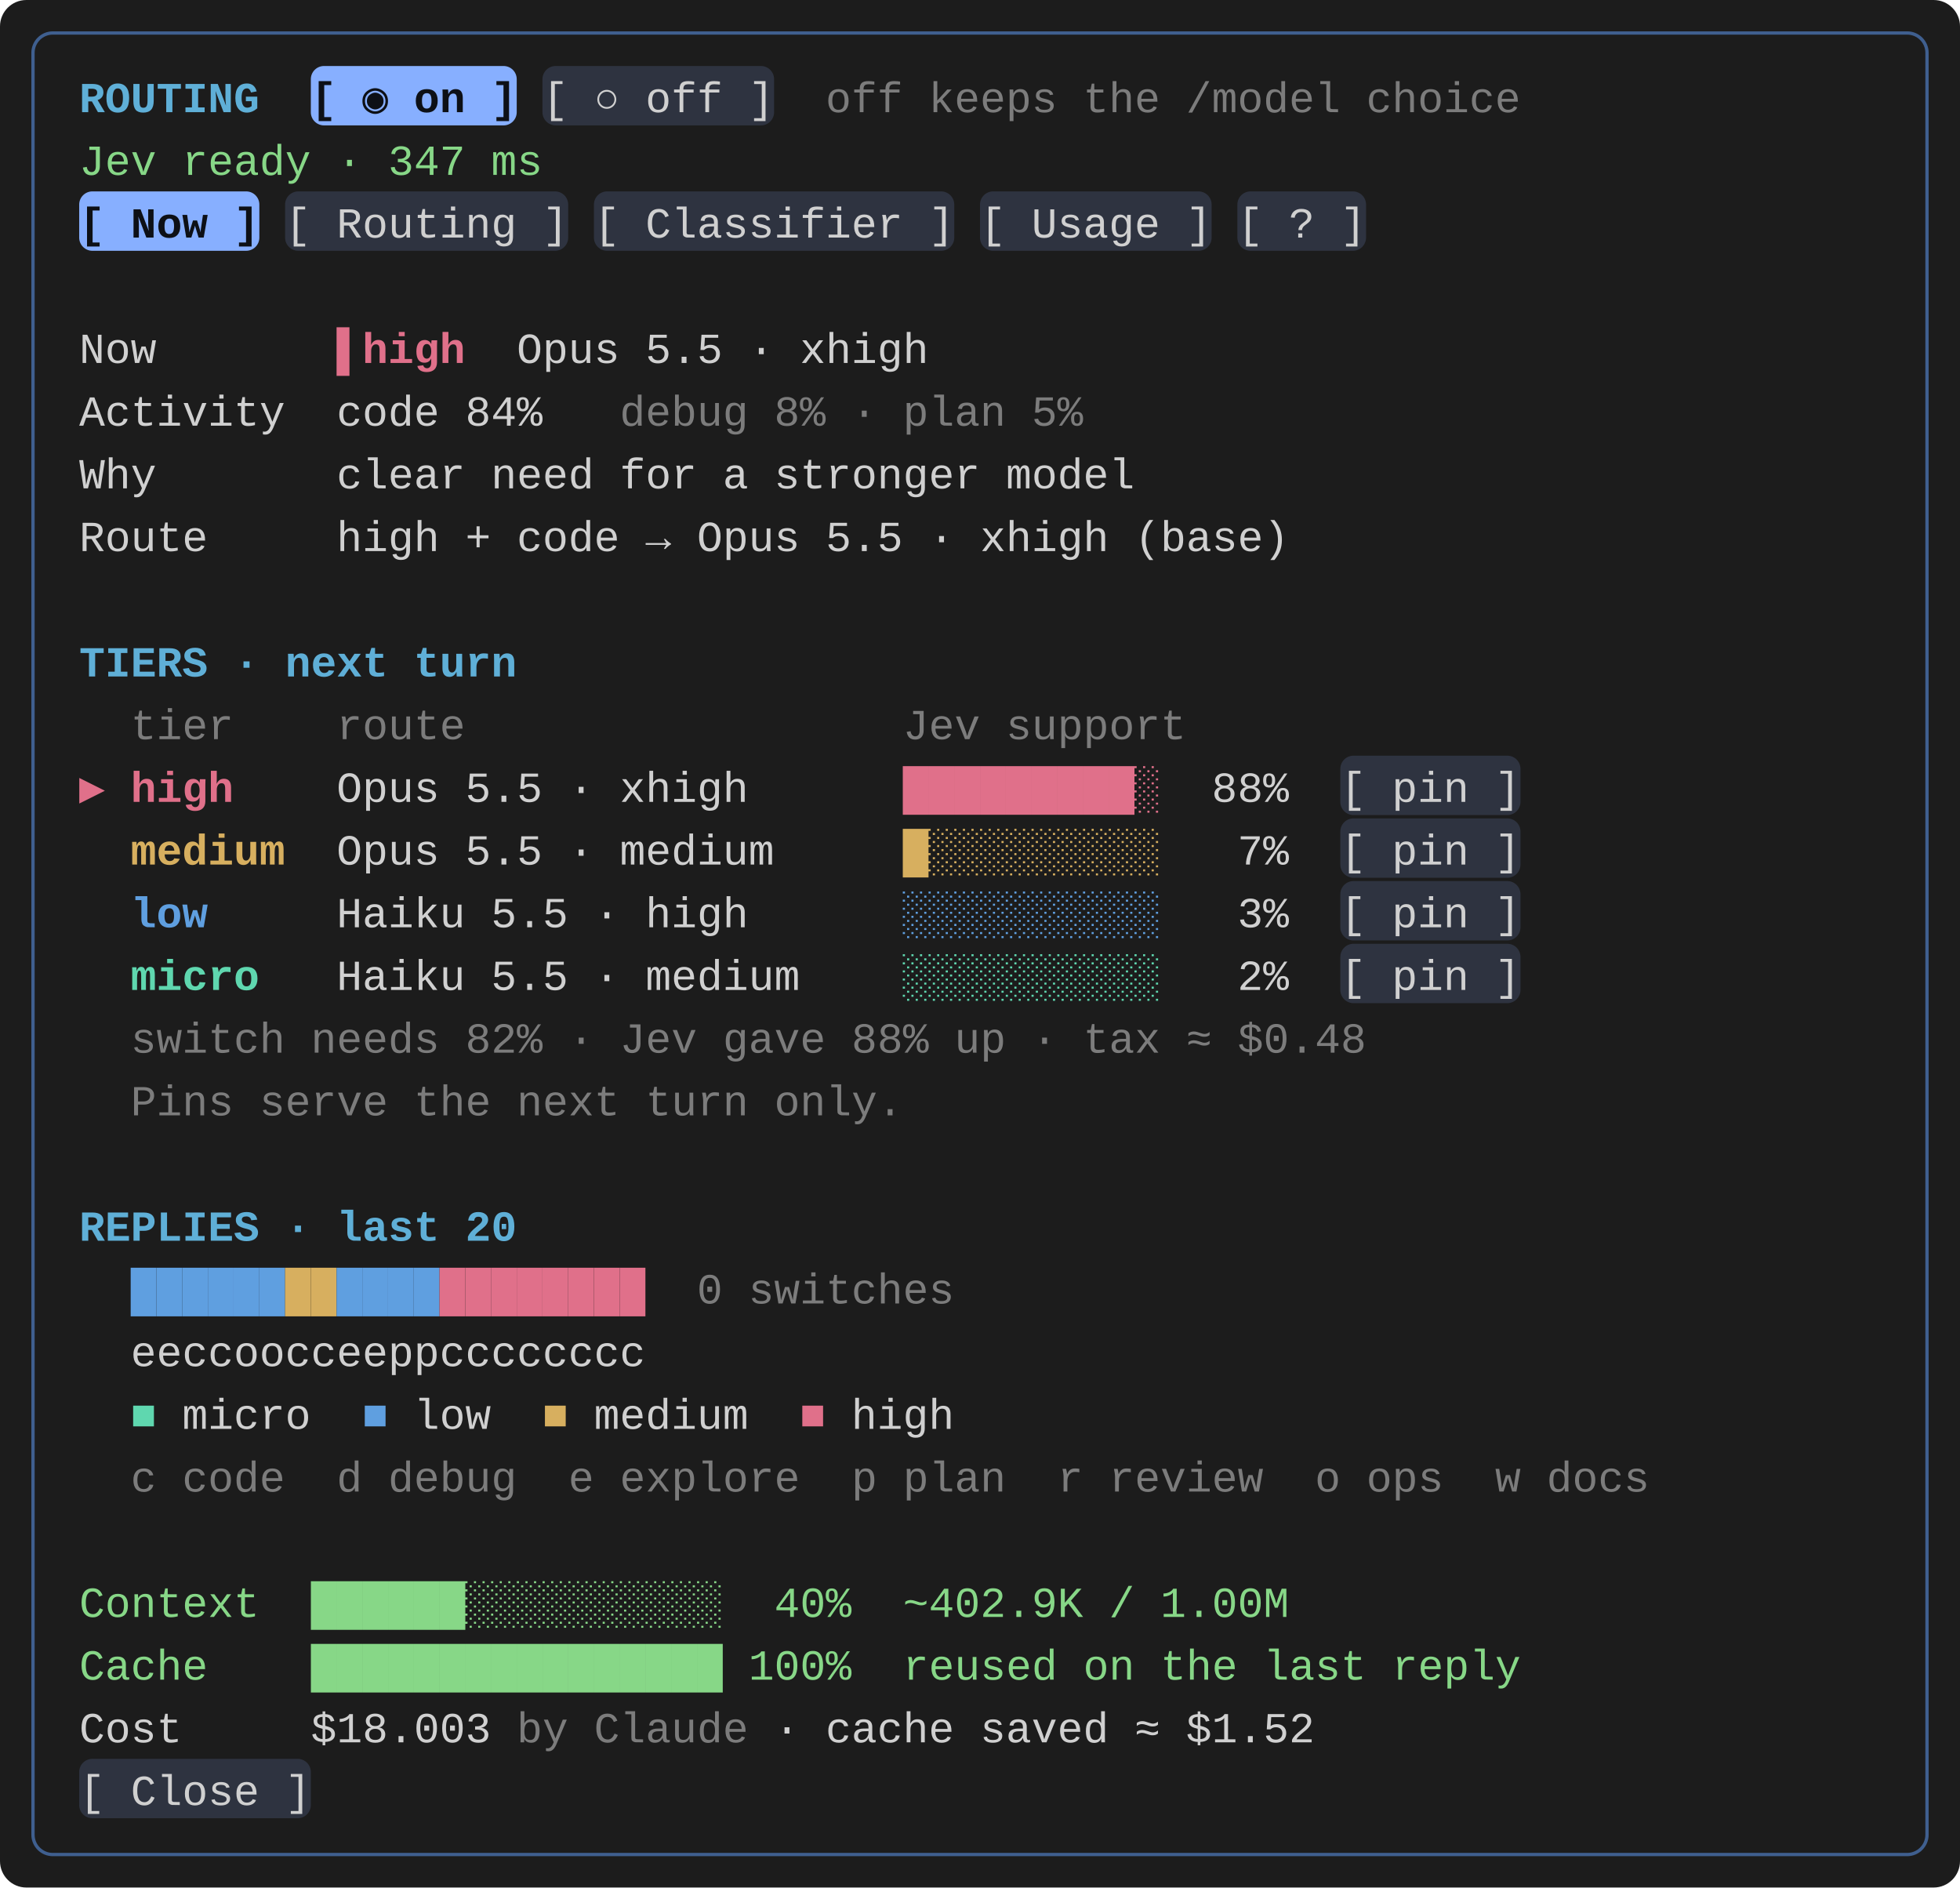
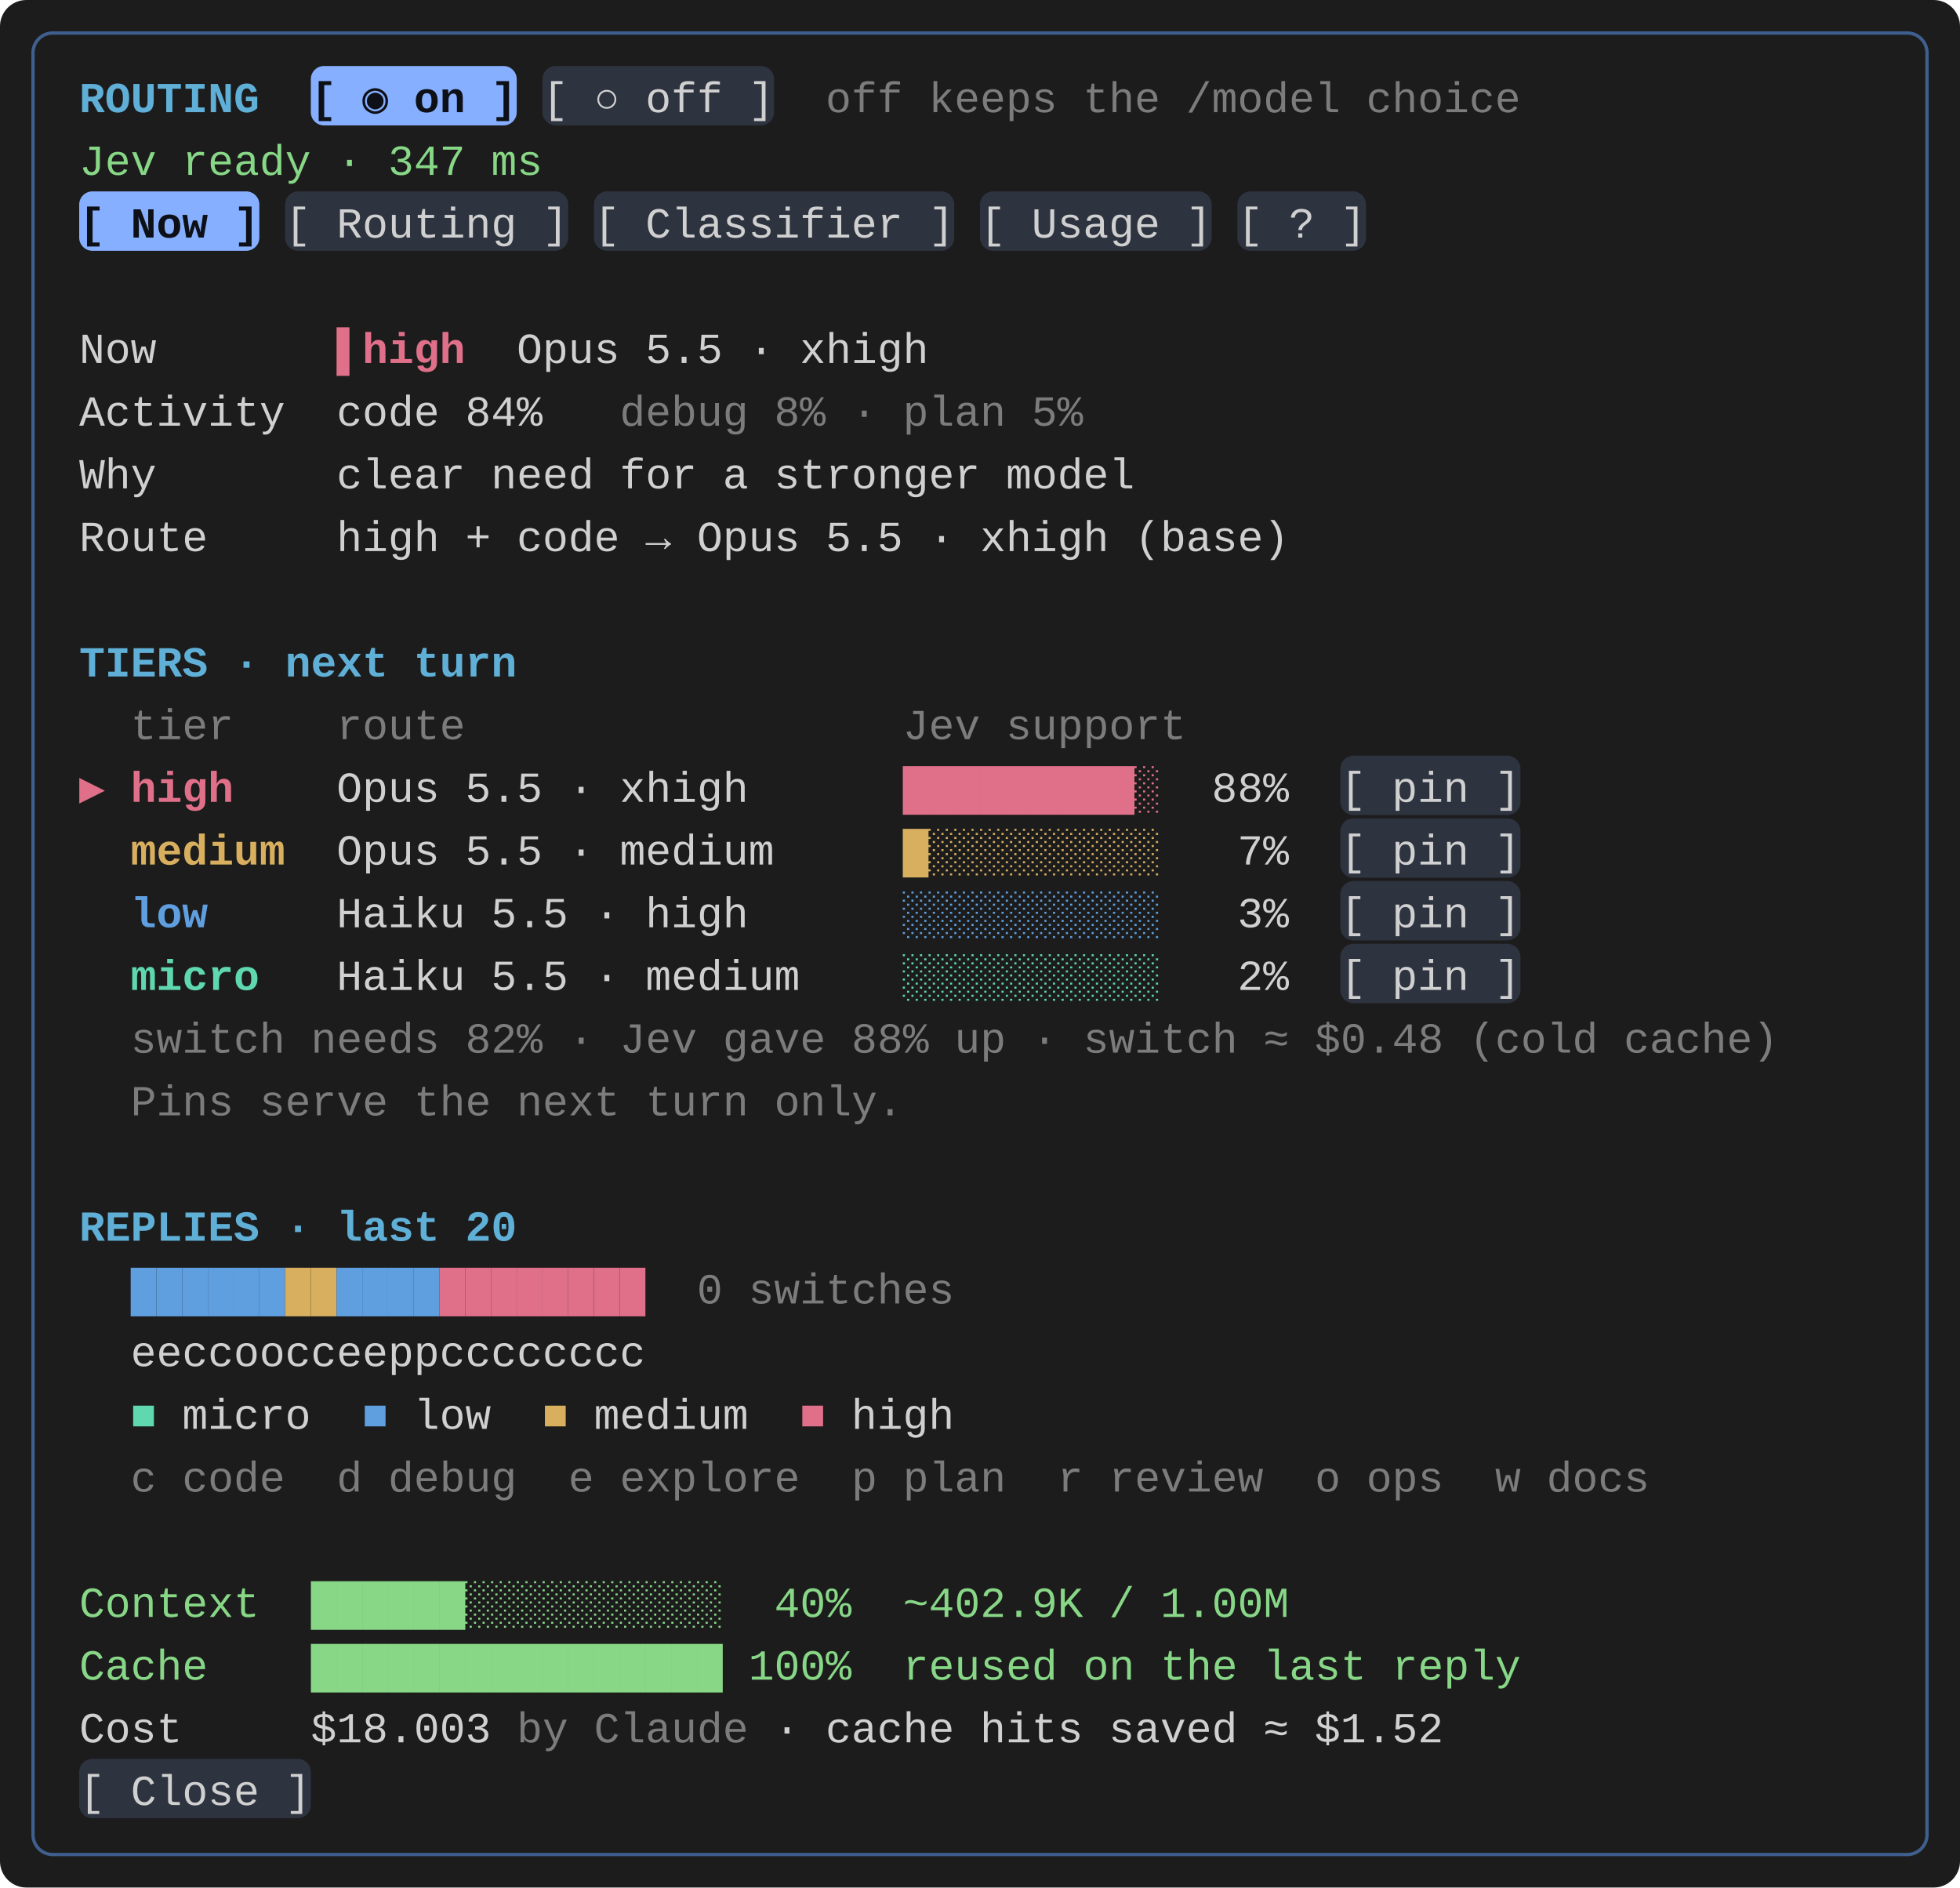
<svg xmlns="http://www.w3.org/2000/svg" viewBox="0 0 594 572" role="img" aria-labelledby="title desc">
  <style>
    text { font-family: ui-monospace, SFMono-Regular, Menlo, Consolas, 'Liberation Mono', monospace; font-size: 13px; }
    .cap { font-family: system-ui, -apple-system, 'Segoe UI', sans-serif; font-size: 12px; fill: #9a988f; }
  </style>
  <rect width="594" height="572" rx="8" fill="#1c1c1c" />
  <rect x="10" y="10" width="574" height="552" rx="6" fill="none" stroke="#3f5f8f" />
  <text x="24.0" y="34" fill="#5fafd7" font-weight="700" xml:space="preserve">ROUTING</text>
  <rect x="94.2" y="20" width="62.4" height="18" rx="4" fill="#87afff" />
  <text x="94.2" y="34" fill="#0d1016" font-weight="700" xml:space="preserve">[ ◉ on ]</text>
  <rect x="164.4" y="20" width="70.2" height="18" rx="4" fill="#2e3340" />
  <text x="164.4" y="34" fill="#d0d0d0" xml:space="preserve">[ ○ off ]</text>
  <text x="234.6" y="34" fill="#7c7c7c" xml:space="preserve">  off keeps the /model choice</text>
  <text x="24.0" y="53" fill="#87d787" xml:space="preserve">Jev ready · 347 ms</text>
  <rect x="24.0" y="58" width="54.6" height="18" rx="4" fill="#87afff" />
  <text x="24.0" y="72" fill="#0d1016" font-weight="700" xml:space="preserve">[ Now ]</text>
  <rect x="86.4" y="58" width="85.8" height="18" rx="4" fill="#2e3340" />
  <text x="86.4" y="72" fill="#d0d0d0" xml:space="preserve">[ Routing ]</text>
  <rect x="180.0" y="58" width="109.2" height="18" rx="4" fill="#2e3340" />
  <text x="180.0" y="72" fill="#d0d0d0" xml:space="preserve">[ Classifier ]</text>
  <rect x="297.0" y="58" width="70.2" height="18" rx="4" fill="#2e3340" />
  <text x="297.0" y="72" fill="#d0d0d0" xml:space="preserve">[ Usage ]</text>
  <rect x="375.0" y="58" width="39.0" height="18" rx="4" fill="#2e3340" />
  <text x="375.0" y="72" fill="#d0d0d0" xml:space="preserve">[ ? ]</text>
  <text x="24.0" y="110" fill="#d0d0d0" xml:space="preserve">Now       </text>
  <text x="102.0" y="110" fill="#e0708a" font-weight="700" xml:space="preserve">▌high  </text>
  <text x="156.6" y="110" fill="#d0d0d0" xml:space="preserve">Opus 5.5 · xhigh</text>
  <text x="24.0" y="129" fill="#d0d0d0" xml:space="preserve">Activity  </text>
  <text x="102.0" y="129" fill="#d0d0d0" xml:space="preserve">code 84%</text>
  <text x="164.4" y="129" fill="#7c7c7c" xml:space="preserve">   debug 8% · plan 5%</text>
  <text x="24.0" y="148" fill="#d0d0d0" xml:space="preserve">Why       </text>
  <text x="102.0" y="148" fill="#d0d0d0" xml:space="preserve">clear need for a stronger model</text>
  <text x="24.0" y="167" fill="#d0d0d0" xml:space="preserve">Route     </text>
  <text x="102.0" y="167" fill="#d0d0d0" xml:space="preserve">high + code → Opus 5.5 · xhigh (base)</text>
  <text x="24.0" y="205" fill="#5fafd7" font-weight="700" xml:space="preserve">TIERS · next turn</text>
  <text x="24.0" y="224" fill="#7c7c7c" xml:space="preserve">  tier    route                 Jev support</text>
  <text x="24.0" y="243" fill="#e0708a" font-weight="700" xml:space="preserve">▶ </text>
  <text x="39.6" y="243" fill="#e0708a" font-weight="700" xml:space="preserve">high    </text>
  <text x="102.0" y="243" fill="#d0d0d0" xml:space="preserve">Opus 5.5 · xhigh      </text>
  <text x="273.6" y="243" fill="#e0708a" xml:space="preserve">█████████░</text>
  <text x="351.6" y="243" fill="#d0d0d0" xml:space="preserve">  88%  </text>
  <rect x="406.2" y="229" width="54.6" height="18" rx="4" fill="#2e3340" />
  <text x="406.2" y="243" fill="#d0d0d0" xml:space="preserve">[ pin ]</text>
  <text x="39.6" y="262" fill="#d7af5f" font-weight="700" xml:space="preserve">medium  </text>
  <text x="102.0" y="262" fill="#d0d0d0" xml:space="preserve">Opus 5.5 · medium     </text>
  <text x="273.6" y="262" fill="#d7af5f" xml:space="preserve">█░░░░░░░░░</text>
  <text x="351.6" y="262" fill="#d0d0d0" xml:space="preserve">   7%  </text>
  <rect x="406.2" y="248" width="54.6" height="18" rx="4" fill="#2e3340" />
  <text x="406.2" y="262" fill="#d0d0d0" xml:space="preserve">[ pin ]</text>
  <text x="39.6" y="281" fill="#5f9fe0" font-weight="700" xml:space="preserve">low     </text>
  <text x="102.0" y="281" fill="#d0d0d0" xml:space="preserve">Haiku 5.5 · high      </text>
  <text x="273.6" y="281" fill="#5f9fe0" xml:space="preserve">░░░░░░░░░░</text>
  <text x="351.6" y="281" fill="#d0d0d0" xml:space="preserve">   3%  </text>
  <rect x="406.2" y="267" width="54.6" height="18" rx="4" fill="#2e3340" />
  <text x="406.2" y="281" fill="#d0d0d0" xml:space="preserve">[ pin ]</text>
  <text x="39.6" y="300" fill="#5fd7af" font-weight="700" xml:space="preserve">micro   </text>
  <text x="102.0" y="300" fill="#d0d0d0" xml:space="preserve">Haiku 5.5 · medium    </text>
  <text x="273.6" y="300" fill="#5fd7af" xml:space="preserve">░░░░░░░░░░</text>
  <text x="351.6" y="300" fill="#d0d0d0" xml:space="preserve">   2%  </text>
  <rect x="406.2" y="286" width="54.6" height="18" rx="4" fill="#2e3340" />
  <text x="406.2" y="300" fill="#d0d0d0" xml:space="preserve">[ pin ]</text>
-   <text x="24.0" y="319" fill="#7c7c7c" xml:space="preserve">  switch needs 82% · Jev gave 88% up · tax ≈ $0.48</text>
+   <text x="24.0" y="319" fill="#7c7c7c" xml:space="preserve">  switch needs 82% · Jev gave 88% up · switch ≈ $0.48 (cold cache)</text>
  <text x="24.0" y="338" fill="#7c7c7c" xml:space="preserve">  Pins serve the next turn only.</text>
  <text x="24.0" y="376" fill="#5fafd7" font-weight="700" xml:space="preserve">REPLIES · last 20</text>
  <text x="39.6" y="395" fill="#5f9fe0" font-weight="700" xml:space="preserve">█</text>
  <text x="47.4" y="395" fill="#5f9fe0" font-weight="700" xml:space="preserve">█</text>
  <text x="55.2" y="395" fill="#5f9fe0" font-weight="700" xml:space="preserve">█</text>
  <text x="63.0" y="395" fill="#5f9fe0" font-weight="700" xml:space="preserve">█</text>
  <text x="70.8" y="395" fill="#5f9fe0" font-weight="700" xml:space="preserve">█</text>
  <text x="78.6" y="395" fill="#5f9fe0" font-weight="700" xml:space="preserve">█</text>
  <text x="86.4" y="395" fill="#d7af5f" font-weight="700" xml:space="preserve">█</text>
  <text x="94.2" y="395" fill="#d7af5f" font-weight="700" xml:space="preserve">█</text>
  <text x="102.0" y="395" fill="#5f9fe0" font-weight="700" xml:space="preserve">█</text>
  <text x="109.8" y="395" fill="#5f9fe0" font-weight="700" xml:space="preserve">█</text>
  <text x="117.6" y="395" fill="#5f9fe0" font-weight="700" xml:space="preserve">█</text>
  <text x="125.4" y="395" fill="#5f9fe0" font-weight="700" xml:space="preserve">█</text>
  <text x="133.2" y="395" fill="#e0708a" font-weight="700" xml:space="preserve">█</text>
  <text x="141.0" y="395" fill="#e0708a" font-weight="700" xml:space="preserve">█</text>
  <text x="148.8" y="395" fill="#e0708a" font-weight="700" xml:space="preserve">█</text>
  <text x="156.6" y="395" fill="#e0708a" font-weight="700" xml:space="preserve">█</text>
  <text x="164.4" y="395" fill="#e0708a" font-weight="700" xml:space="preserve">█</text>
  <text x="172.2" y="395" fill="#e0708a" font-weight="700" xml:space="preserve">█</text>
  <text x="180.0" y="395" fill="#e0708a" font-weight="700" xml:space="preserve">█</text>
  <text x="187.8" y="395" fill="#e0708a" font-weight="700" xml:space="preserve">█</text>
  <text x="195.6" y="395" fill="#7c7c7c" xml:space="preserve">  0 switches</text>
  <text x="39.6" y="414" fill="#d0d0d0" xml:space="preserve">e</text>
  <text x="47.4" y="414" fill="#d0d0d0" xml:space="preserve">e</text>
  <text x="55.2" y="414" fill="#d0d0d0" xml:space="preserve">c</text>
  <text x="63.0" y="414" fill="#d0d0d0" xml:space="preserve">c</text>
  <text x="70.8" y="414" fill="#d0d0d0" xml:space="preserve">o</text>
  <text x="78.6" y="414" fill="#d0d0d0" xml:space="preserve">o</text>
  <text x="86.4" y="414" fill="#d0d0d0" xml:space="preserve">c</text>
  <text x="94.2" y="414" fill="#d0d0d0" xml:space="preserve">c</text>
  <text x="102.0" y="414" fill="#d0d0d0" xml:space="preserve">e</text>
  <text x="109.8" y="414" fill="#d0d0d0" xml:space="preserve">e</text>
  <text x="117.6" y="414" fill="#d0d0d0" xml:space="preserve">p</text>
  <text x="125.4" y="414" fill="#d0d0d0" xml:space="preserve">p</text>
  <text x="133.2" y="414" fill="#d0d0d0" xml:space="preserve">c</text>
  <text x="141.0" y="414" fill="#d0d0d0" xml:space="preserve">c</text>
  <text x="148.8" y="414" fill="#d0d0d0" xml:space="preserve">c</text>
  <text x="156.6" y="414" fill="#d0d0d0" xml:space="preserve">c</text>
  <text x="164.4" y="414" fill="#d0d0d0" xml:space="preserve">c</text>
  <text x="172.2" y="414" fill="#d0d0d0" xml:space="preserve">c</text>
  <text x="180.0" y="414" fill="#d0d0d0" xml:space="preserve">c</text>
  <text x="187.8" y="414" fill="#d0d0d0" xml:space="preserve">c</text>
  <text x="39.6" y="433" fill="#5fd7af" font-weight="700" xml:space="preserve">■ </text>
  <text x="55.2" y="433" fill="#d0d0d0" xml:space="preserve">micro  </text>
  <text x="109.8" y="433" fill="#5f9fe0" font-weight="700" xml:space="preserve">■ </text>
  <text x="125.4" y="433" fill="#d0d0d0" xml:space="preserve">low  </text>
  <text x="164.4" y="433" fill="#d7af5f" font-weight="700" xml:space="preserve">■ </text>
  <text x="180.0" y="433" fill="#d0d0d0" xml:space="preserve">medium  </text>
  <text x="242.4" y="433" fill="#e0708a" font-weight="700" xml:space="preserve">■ </text>
  <text x="258.0" y="433" fill="#d0d0d0" xml:space="preserve">high  </text>
  <text x="24.0" y="452" fill="#7c7c7c" xml:space="preserve">  c code  d debug  e explore  p plan  r review  o ops  w docs</text>
  <text x="24.0" y="490" fill="#87d787" xml:space="preserve">Context  ██████░░░░░░░░░░  40%  ~402.9K / 1.00M</text>
  <text x="24.0" y="509" fill="#87d787" xml:space="preserve">Cache    ████████████████ 100%  reused on the last reply</text>
  <text x="24.0" y="528" fill="#d0d0d0" xml:space="preserve">Cost     $18.003 </text>
  <text x="156.6" y="528" fill="#7c7c7c" xml:space="preserve">by Claude</text>
-   <text x="226.8" y="528" fill="#d0d0d0" xml:space="preserve"> · cache saved ≈ $1.52</text>
+   <text x="226.8" y="528" fill="#d0d0d0" xml:space="preserve"> · cache hits saved ≈ $1.52</text>
  <rect x="24.0" y="533" width="70.2" height="18" rx="4" fill="#2e3340" />
  <text x="24.0" y="547" fill="#d0d0d0" xml:space="preserve">[ Close ]</text>
</svg>
